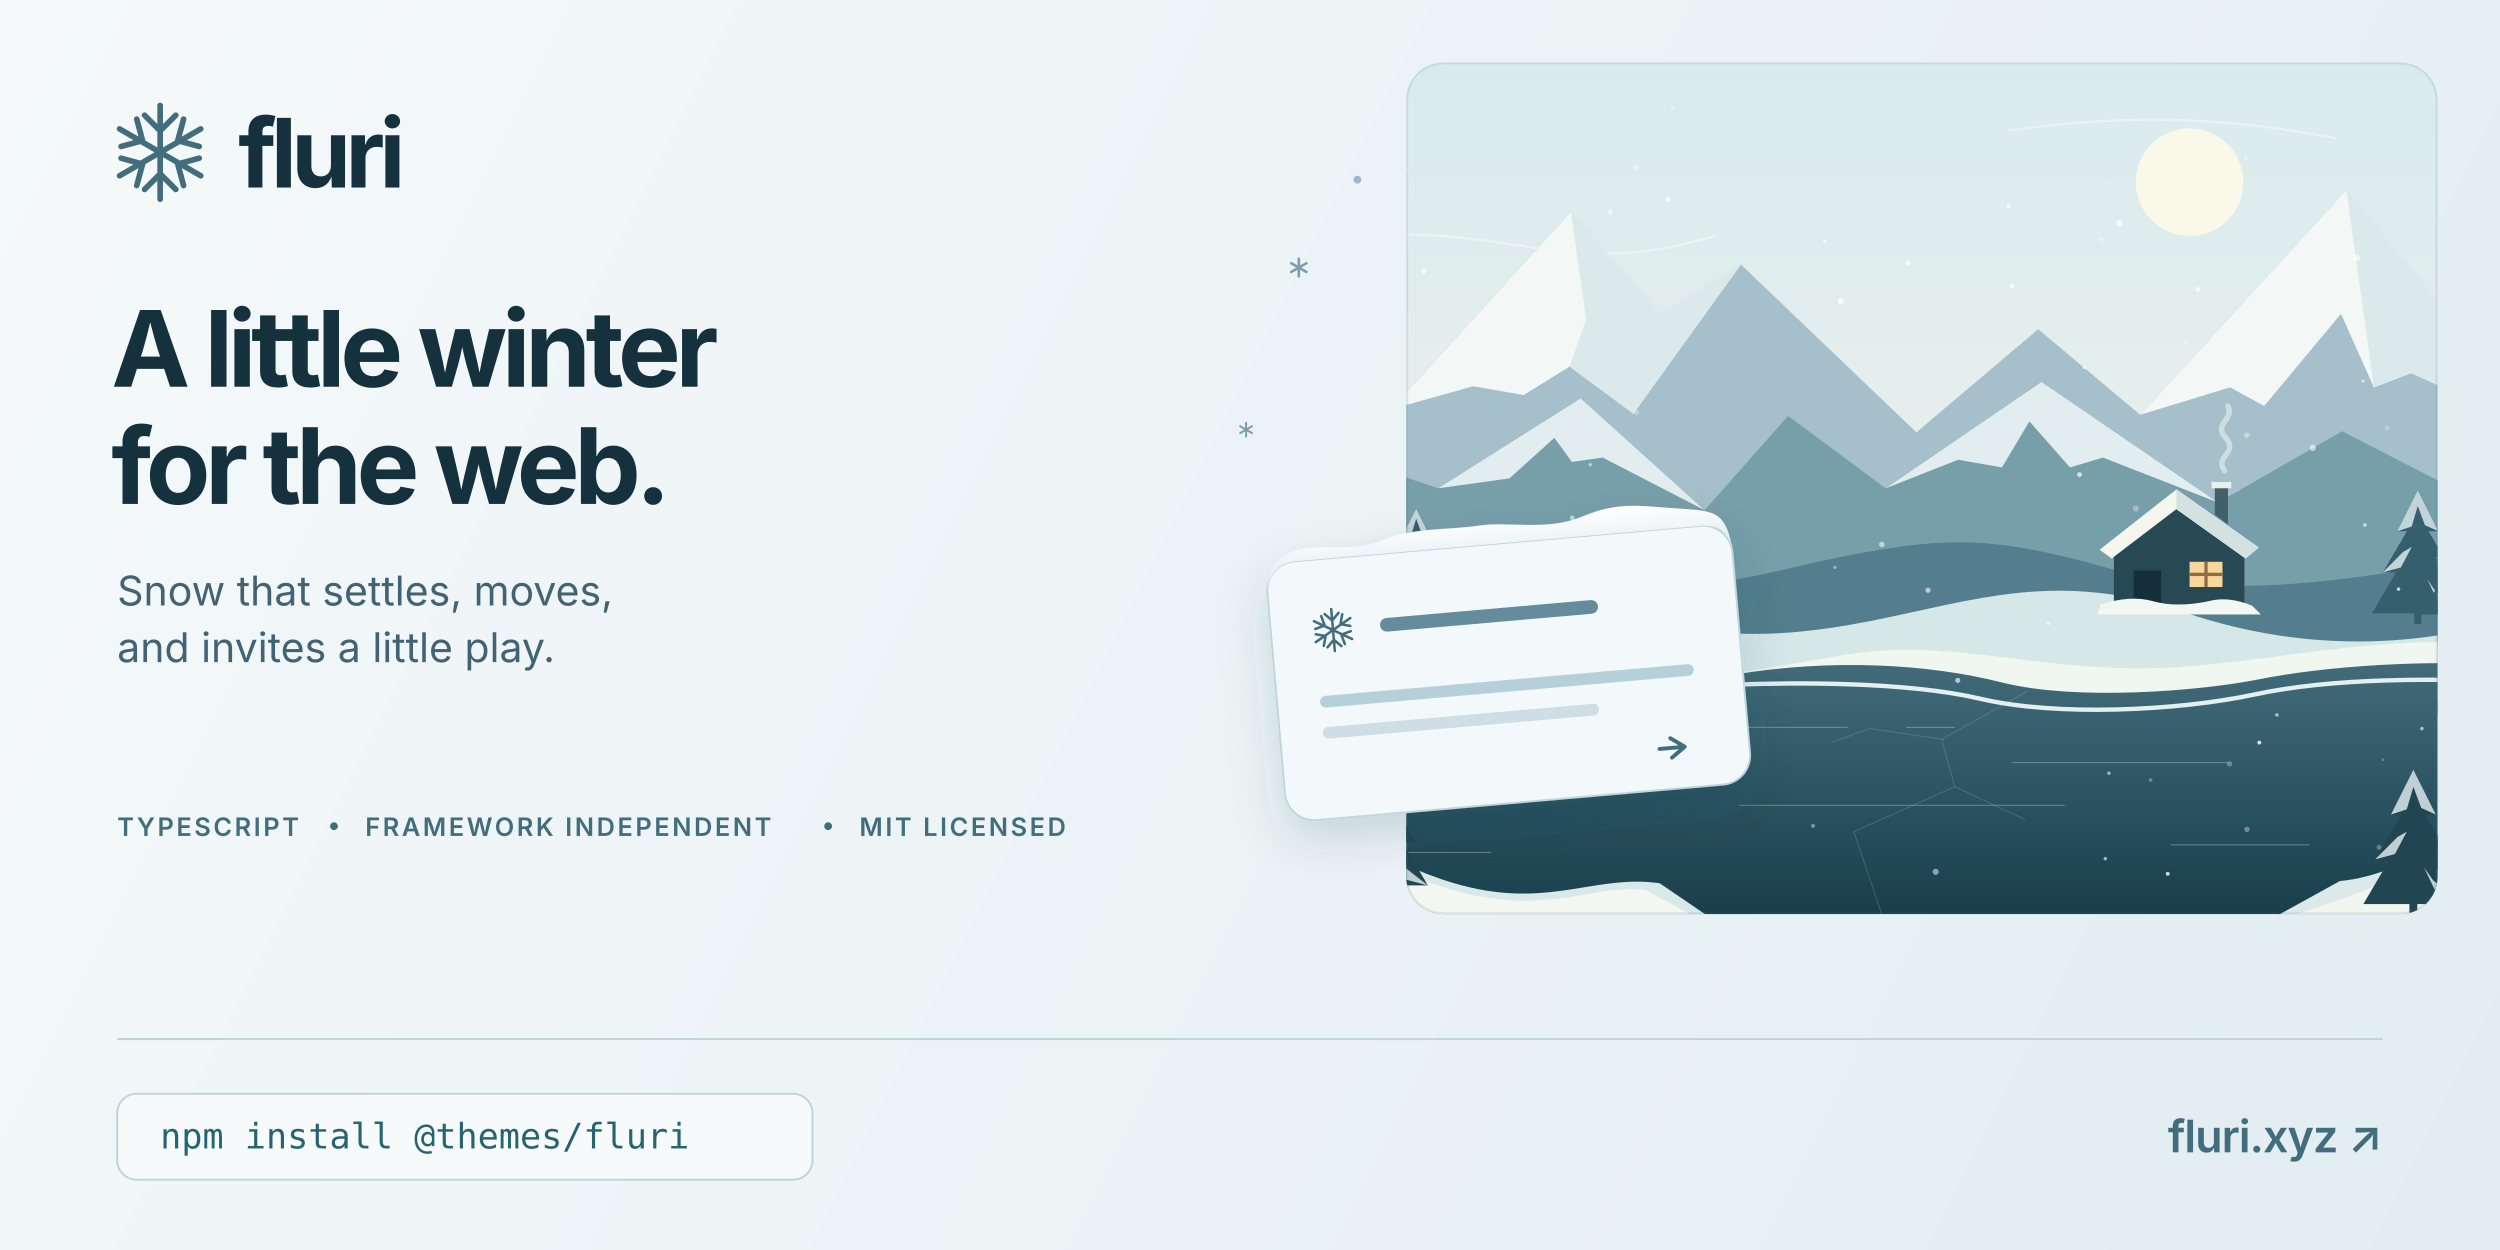
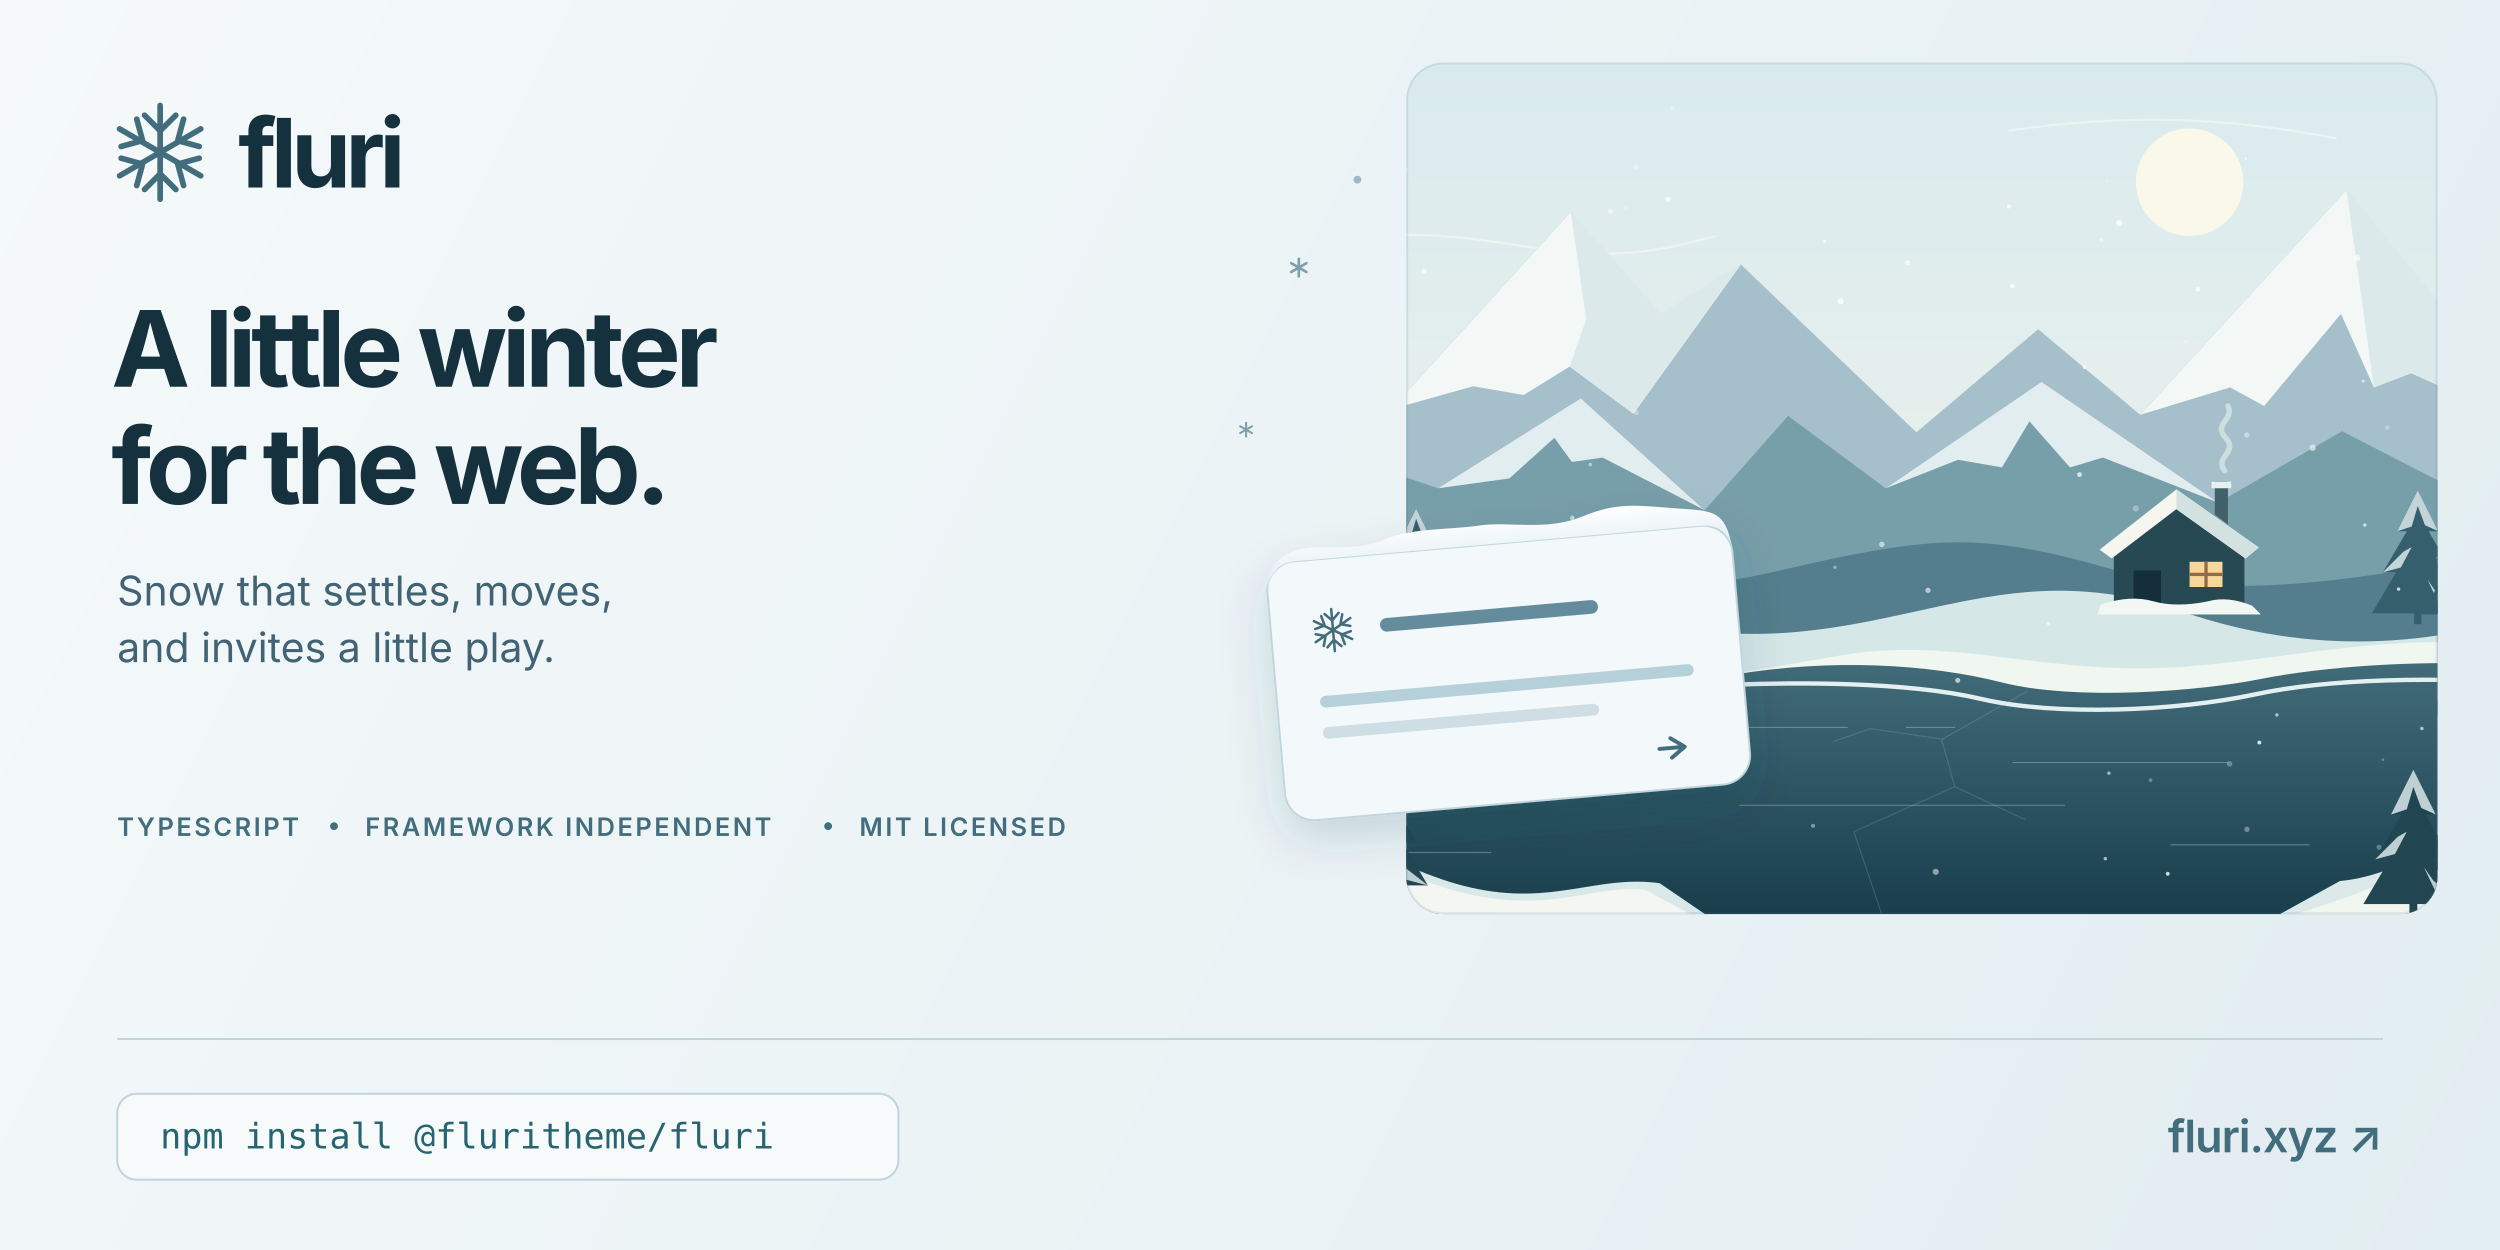
<svg xmlns="http://www.w3.org/2000/svg" width="1280" height="640" viewBox="0 0 1280 640" fill="none" role="img" aria-labelledby="title desc">
  <defs>
    <clipPath id="canvas">
      <rect width="1280" height="640" />
    </clipPath>
    <clipPath id="landscape">
      <rect x="720" y="32" width="528" height="436" rx="19" />
    </clipPath>
    <linearGradient id="panel" x1="0" y1="0" x2="1280" y2="640" gradientUnits="userSpaceOnUse">
      <stop stop-color="#f5f9fa" />
      <stop offset="1" stop-color="#e2edf1" />
    </linearGradient>
    <filter id="lift" x="-30%" y="-50%" width="160%" height="200%">
      <feDropShadow dx="0" dy="10" stdDeviation="12" flood-color="#163c4d" flood-opacity=".16" />
    </filter>
    <linearGradient id="cap" x2="0" y2="1">
      <stop stop-color="#fff" />
      <stop offset="1" stop-color="#dce9ef" />
    </linearGradient>
  </defs>
  <g clip-path="url(#canvas)">
    <path d="M0 0h1280v640H0Z" fill="url(#panel)" />
    <g clip-path="url(#landscape)">
      <svg x="720" y="32" width="528" height="436" viewBox="160 0 940 780" preserveAspectRatio="xMidYMid slice">
        <defs>
          <linearGradient id="sky" x2="0" y2="1">
            <stop stop-color="#d9eaee" />
            <stop offset="1" stop-color="#f6f5ea" />
          </linearGradient>
          <linearGradient id="lake" x1="0" y1="550" x2="0" y2="780" gradientUnits="userSpaceOnUse">
            <stop stop-color="#426b79" />
            <stop offset="1" stop-color="#183e4c" />
          </linearGradient>
          <g id="pine">
            <path d="M0-102-17-68H-9L-29-34H-18L-38 0H38L18-34H29L9-68H17Z" fill="currentColor" />
            <path d="M0-102-17-68-5-72 0-89 6-73 17-68ZM-12-51-29-34-14-38-5-55ZM15-18 38 0 19-5 8-28Z" fill="#e1eeef" opacity=".82" />
            <path d="M-3-1H3V9H-3Z" fill="currentColor" />
          </g>
        </defs>
        <path fill="url(#sky)" d="M0 0h1200v780H0Z" />
        <circle cx="874" cy="111" r="49" fill="#faf9e9" />
        <path d="M0 180c146-31 192-22 278-9s128-2 164-11M709 64c111-16 199-12 299 7" stroke="#f6faf5" stroke-opacity=".6" stroke-width="2" />
        <path d="M0 364 97 291 146 318 310 138 392 231 465 186 625 339 736 245 829 323 1017 118 1200 341V544H0Z" fill="#a5c0ca" />
        <path d="m146 318 164-180 82 93 73-45-98 136-58-43-42 26-46-8ZM829 323l188-205 183 223-124-56-34 13-30-67-70 84-31-17Z" fill="#f3f7f5" />
        <path d="m310 138 14 98-15 43 58 43 98-136-73 45ZM1017 118l25 180 34-13 124 56Z" fill="#dce9eb" />
        <path d="M0 430 98 359 189 390 319 308 432 410 508 324 597 390 739 293 900 403 1013 338 1200 434V594H0Z" fill="#779faa" />
        <path d="m189 390 130-82 113 102-93-48-28 4-16-22-41 37ZM597 390l142-97 161 110-105-41-30 9-37-42-25 42-40-7Z" fill="#e1edef" />
        <path d="M0 460c131-38 180-39 296-1 116 39 179 9 268-8s132-18 240 13 230 9 396-23v156H0Z" fill="#547e8d" />
        <g color="#365f6d">
          <use href="#pine" transform="translate(56 489) scale(.9)" />
          <use href="#pine" transform="translate(116 484) scale(1.3)" />
          <use href="#pine" transform="translate(169 480) scale(.7)" />
          <use href="#pine" transform="translate(1082 504) scale(1.1)" />
          <use href="#pine" transform="translate(1142 505) scale(1.5)" />
          <use href="#pine" transform="translate(1191 502) scale(.8)" />
        </g>
        <path d="M0 510c108-36 197-49 309-16s178 36 274 17 171-47 286-8 226 33 331-4v103H0Z" fill="#d6e7e8" />
        <g transform="translate(862 476)">
          <path d="M-57 20H62V-31L1-76-57-31Z" fill="#274953" />
          <path d="M-70-30 0-85 75-32 63-22 0-67-59-22Z" fill="#f5f7ee" />
          <path d="m0-67 63 45 12-10-75-53Z" fill="#d3e1e1" />
          <path d="M-39-11h25v31h-25Z" fill="#142f3a" />
          <path d="M12-19h30V4H12Z" fill="#f8d89a" />
          <path d="M27-19V4M12-7.5H42" stroke="#926b46" stroke-width="3" />
          <path d="M-69 20Q-42 11-21 17t50 0q18-5 40 4l8 8H-72Z" fill="#f2f7f3" />
          <path d="M35-62v-30h12v39" fill="#42606a" />
          <path d="M32-92h18v6H32Z" fill="#e8f0ec" />
          <path d="M44-102c-10-13 13-16 1-30-12-13 8-16 2-29" fill="none" stroke="#edf5ef" stroke-opacity=".55" stroke-width="5" stroke-linecap="round" />
        </g>
        <path d="M0 530c92-17 176-16 282 16s180 12 276-4 171 14 281 12 235-42 361-14v43H0Z" fill="#f0f6f0" />
        <path d="M0 546c123-32 178-12 252 5s117 24 206 9 178-10 245 7 180 8 235-3 153-20 262-11v227H0Z" fill="url(#lake)" />
        <path d="M0 562c143-36 169-9 285 9s120 0 174-2 157-3 225 13 179 11 249-4 162-16 267-10" fill="none" stroke="#e3eff1" stroke-width="4" />
        <g fill="none" stroke="#a7cbd0" stroke-linecap="round">
          <path d="M409 608h153m54 0h44M713 640h196M139 644h144m29 0h19M464 679h296M857 715h126M72 722h165" opacity=".42" />
          <path d="m726 575-78 44 12 43-92 41 26 77M650 619l-67-10-34 12m111 41 64 30" opacity=".21" />
        </g>
        <path d="M0 695c93-8 144 42 219 59s115-12 172-4l44 30H0Z" fill="#d9e8e9" />
        <path d="M0 706c80-15 146 40 222 55s109-10 156-5l44 24H0Z" fill="#f4f7f1" />
        <path d="M1011 748c66-6 113-58 189-49v81H953Z" fill="#dce9e8" />
        <path d="M1008 766c70-23 105-60 192-55v69H966Z" fill="#f1f6ef" />
        <g color="#214652">
          <use href="#pine" transform="translate(63 725) scale(1.9)" />
          <use href="#pine" transform="translate(136 752) scale(1.15)" />
          <use href="#pine" transform="translate(1165 738) scale(2.15)" />
          <use href="#pine" transform="translate(1078 769) scale(1.2)" />
        </g>
        <g fill="#fff">
          <circle cx="25.5" cy="34.6" r="1.1" opacity="0.65" />
          <circle cx="773.7" cy="377.5" r="2.2" opacity="0.71" />
          <circle cx="197.6" cy="758.5" r="1.1" opacity="0.35" />
          <circle cx="881.6" cy="208.7" r="2.1" opacity="0.74" />
          <circle cx="1197.8" cy="83.9" r="1.6" opacity="0.41" />
          <circle cx="800.5" cy="649.7" r="1.6" opacity="0.57" />
          <circle cx="1032.2" cy="292.3" r="1.4" opacity="0.67" />
          <circle cx="258.4" cy="630.3" r="2.6" opacity="0.43" />
          <circle cx="50.2" cy="723.8" r="1.1" opacity="0.32" />
          <circle cx="34.1" cy="426.8" r="1.4" opacity="0.50" />
          <circle cx="327.7" cy="368.4" r="1.6" opacity="0.50" />
          <circle cx="778.3" cy="279.7" r="1.8" opacity="0.62" />
          <circle cx="926.3" cy="700.9" r="2.5" opacity="0.35" />
          <circle cx="109.2" cy="36.1" r="1.3" opacity="0.61" />
          <circle cx="1026.6" cy="180.1" r="2.9" opacity="0.59" />
          <circle cx="1184.3" cy="595.2" r="1.5" opacity="0.36" />
          <circle cx="136.7" cy="691.2" r="2.1" opacity="0.50" />
          <circle cx="345.9" cy="137.8" r="2.4" opacity="0.49" />
          <circle cx="176.1" cy="192.0" r="2.2" opacity="0.74" />
          <circle cx="642.6" cy="739.6" r="2.8" opacity="0.50" />
          <circle cx="1033.8" cy="423.5" r="1.6" opacity="0.66" />
          <circle cx="825.0" cy="408.4" r="2.8" opacity="0.31" />
          <circle cx="402.4" cy="43.5" r="1.6" opacity="0.33" />
          <circle cx="617.2" cy="184.4" r="2.3" opacity="0.61" />
          <circle cx="286.6" cy="484.1" r="2.1" opacity="0.56" />
          <circle cx="662.7" cy="565.1" r="2.3" opacity="0.64" />
          <circle cx="986.3" cy="353.1" r="2.9" opacity="0.58" />
          <circle cx="745.3" cy="513.2" r="1.6" opacity="0.64" />
          <circle cx="556.0" cy="219.5" r="2.8" opacity="0.80" />
          <circle cx="1085.8" cy="609.0" r="1.6" opacity="0.63" />
          <circle cx="937.6" cy="621.8" r="1.8" opacity="0.83" />
          <circle cx="712.3" cy="205.8" r="2.0" opacity="0.84" />
          <circle cx="369.7" cy="320.9" r="2.4" opacity="0.33" />
          <circle cx="106.8" cy="289.4" r="1.7" opacity="0.84" />
          <circle cx="870.6" cy="256.7" r="1.8" opacity="0.27" />
          <circle cx="926.2" cy="341.5" r="2.4" opacity="0.40" />
          <circle cx="797.2" cy="727.6" r="1.6" opacity="0.61" />
          <circle cx="398.5" cy="126.7" r="2.4" opacity="0.73" />
          <circle cx="78.8" cy="375.2" r="2.2" opacity="0.77" />
          <circle cx="793.5" cy="163.3" r="1.8" opacity="0.37" />
          <circle cx="124.9" cy="90.9" r="1.1" opacity="0.63" />
          <circle cx="369.4" cy="97.2" r="2.5" opacity="0.38" />
          <circle cx="809.9" cy="148.3" r="2.8" opacity="0.80" />
          <circle cx="593.5" cy="441.2" r="2.5" opacity="0.56" />
          <circle cx="530.8" cy="697.7" r="1.9" opacity="0.41" />
          <circle cx="838.5" cy="656.0" r="1.7" opacity="0.32" />
          <circle cx="541.3" cy="164.9" r="1.4" opacity="0.72" />
          <circle cx="953.6" cy="596.6" r="1.6" opacity="0.60" />
          <circle cx="359.9" cy="134.3" r="1.4" opacity="0.30" />
          <circle cx="910.5" cy="641.2" r="2.5" opacity="0.30" />
          <circle cx="1054.1" cy="334.8" r="2.2" opacity="0.25" />
          <circle cx="1124.3" cy="505.1" r="1.6" opacity="0.42" />
          <circle cx="798.7" cy="110.3" r="1.2" opacity="0.29" />
          <circle cx="1050.3" cy="637.4" r="1.2" opacity="0.29" />
          <circle cx="709.2" cy="133.1" r="1.9" opacity="0.78" />
          <circle cx="854.1" cy="741.4" r="1.8" opacity="0.79" />
          <circle cx="550.8" cy="462.1" r="1.5" opacity="0.43" />
          <circle cx="158.6" cy="99.7" r="2.8" opacity="0.43" />
          <circle cx="1121.6" cy="403.7" r="1.9" opacity="0.44" />
          <circle cx="1064.5" cy="481.9" r="1.6" opacity="0.74" />
          <circle cx="111.5" cy="177.0" r="1.5" opacity="0.79" />
          <circle cx="1046.7" cy="717.2" r="2.3" opacity="0.29" />
          <circle cx="635.6" cy="483.0" r="2.4" opacity="0.59" />
          <circle cx="925.2" cy="89.4" r="1.3" opacity="0.49" />
          <circle cx="42.8" cy="756.6" r="2.8" opacity="0.71" />
          <circle cx="311.3" cy="417.0" r="2.1" opacity="0.56" />
        </g>
      </svg>
    </g>
    <rect x="720.5" y="32.5" width="527" height="435" rx="18.5" stroke="#426d7d" stroke-opacity=".13" />
    <g font-family="system-ui,-apple-system,BlinkMacSystemFont,Segoe UI,sans-serif">
      <g transform="translate(58 54)" color="#426d7d">
        <g stroke="currentColor" stroke-linecap="round" stroke-linejoin="round" stroke-width="2.9">
          <path d="M24 0v48M3.22 12l41.56 24M3.22 36l41.56-24M16 5l8 8 8-8M16 43l8-8 8 8M4 21l11-3-3-11M36 41l-3-11 11-3M4 27l11 3-3 11M36 7l-3 11 11 3" />
        </g>
      </g>
      <text x="122" y="96" fill="#15313d" font-size="49" font-weight="750" letter-spacing="-2.8">fluri</text>
      <text x="57" y="198" fill="#15313d" font-size="54" font-weight="650" letter-spacing="-2.7">A little winter</text>
      <text x="57" y="258" fill="#15313d" font-size="54" font-weight="650" letter-spacing="-2.7">for the web.</text>
      <text x="60" y="310" fill="#426373" font-size="21">Snow that settles, moves,</text>
      <text x="60" y="339" fill="#426373" font-size="21">and invites a little play.</text>
      <g fill="#426d7d" font-size="13" font-weight="600" letter-spacing="1.3">
        <text x="60" y="428">TYPESCRIPT</text>
        <circle cx="171" cy="423" r="2" />
        <text x="187" y="428">FRAMEWORK INDEPENDENT</text>
        <circle cx="424" cy="423" r="2" />
        <text x="440" y="428">MIT LICENSED</text>
      </g>
    </g>
    <g transform="translate(653 275) rotate(-5 120 70)" filter="url(#lift)">
      <rect x="0" y="3" width="239" height="133" rx="15" fill="#f3f8fa" stroke="#c1d5df" />
      <path d="M0 17Q2-1 20-3c13-1 27 4 42-1s34-2 49-3 34 6 53 0 29-3 48 0 25 3 27 22Q236 3 224 3H16Q3 3 0 17Z" fill="url(#cap)" />
      <g transform="translate(21 29) scale(.45)" color="#426d7d">
        <g stroke="currentColor" stroke-linecap="round" stroke-linejoin="round" stroke-width="2.9">
          <path d="M24 0v48M3.22 12l41.56 24M3.22 36l41.56-24M16 5l8 8 8-8M16 43l8-8 8 8M4 21l11-3-3-11M36 41l-3-11 11-3M4 27l11 3-3 11M36 7l-3 11 11 3" />
        </g>
      </g>
      <rect x="56" y="36" width="112" height="7" rx="3.5" fill="#658c9d" />
      <rect x="22" y="73" width="192" height="6" rx="3" fill="#b6d0da" />
      <rect x="22" y="89" width="142" height="6" rx="3" fill="#cfdee5" />
      <path d="m199 110 7 5-7 5m-6-5h13" stroke="#426d7d" stroke-width="2" stroke-linecap="round" stroke-linejoin="round" />
    </g>
    <g transform="translate(665 137) scale(0.9)" stroke="#7c9faa" stroke-width="1.5" stroke-linecap="round">
      <path d="M0-5V5M-4.33-2.5 4.33 2.5M-4.33 2.5 4.33-2.5" />
    </g>
    <g transform="translate(638 220) scale(0.7)" stroke="#7c9faa" stroke-width="1.5" stroke-linecap="round">
      <path d="M0-5V5M-4.33-2.5 4.33 2.5M-4.33 2.5 4.33-2.5" />
    </g>
    <circle cx="695" cy="92" r="2" fill="#9bbac7" />
  </g>
  <path d="M60 532H1220" stroke="#bfd3dc" />
-   <rect x="60" y="560" width="356" height="44" rx="10" fill="#f6fafb" stroke="#bfd3dc" />
-   <text x="82" y="588" fill="#276471" font-family="ui-monospace,Menlo,Consolas,monospace" font-size="18">npm install @themes/fluri</text>
+   <rect x="60" y="560" width="400" height="44" rx="10" fill="#f6fafb" stroke="#bfd3dc" />
+   <text x="82" y="588" fill="#276471" font-family="ui-monospace,Menlo,Consolas,monospace" font-size="18">npm install @fluritheme/fluri</text>
  <text x="1220" y="590" text-anchor="end" fill="#426d7d" font-family="system-ui,-apple-system,sans-serif" font-size="23" font-weight="600" letter-spacing="-.5">fluri.xyz ↗</text>
</svg>
